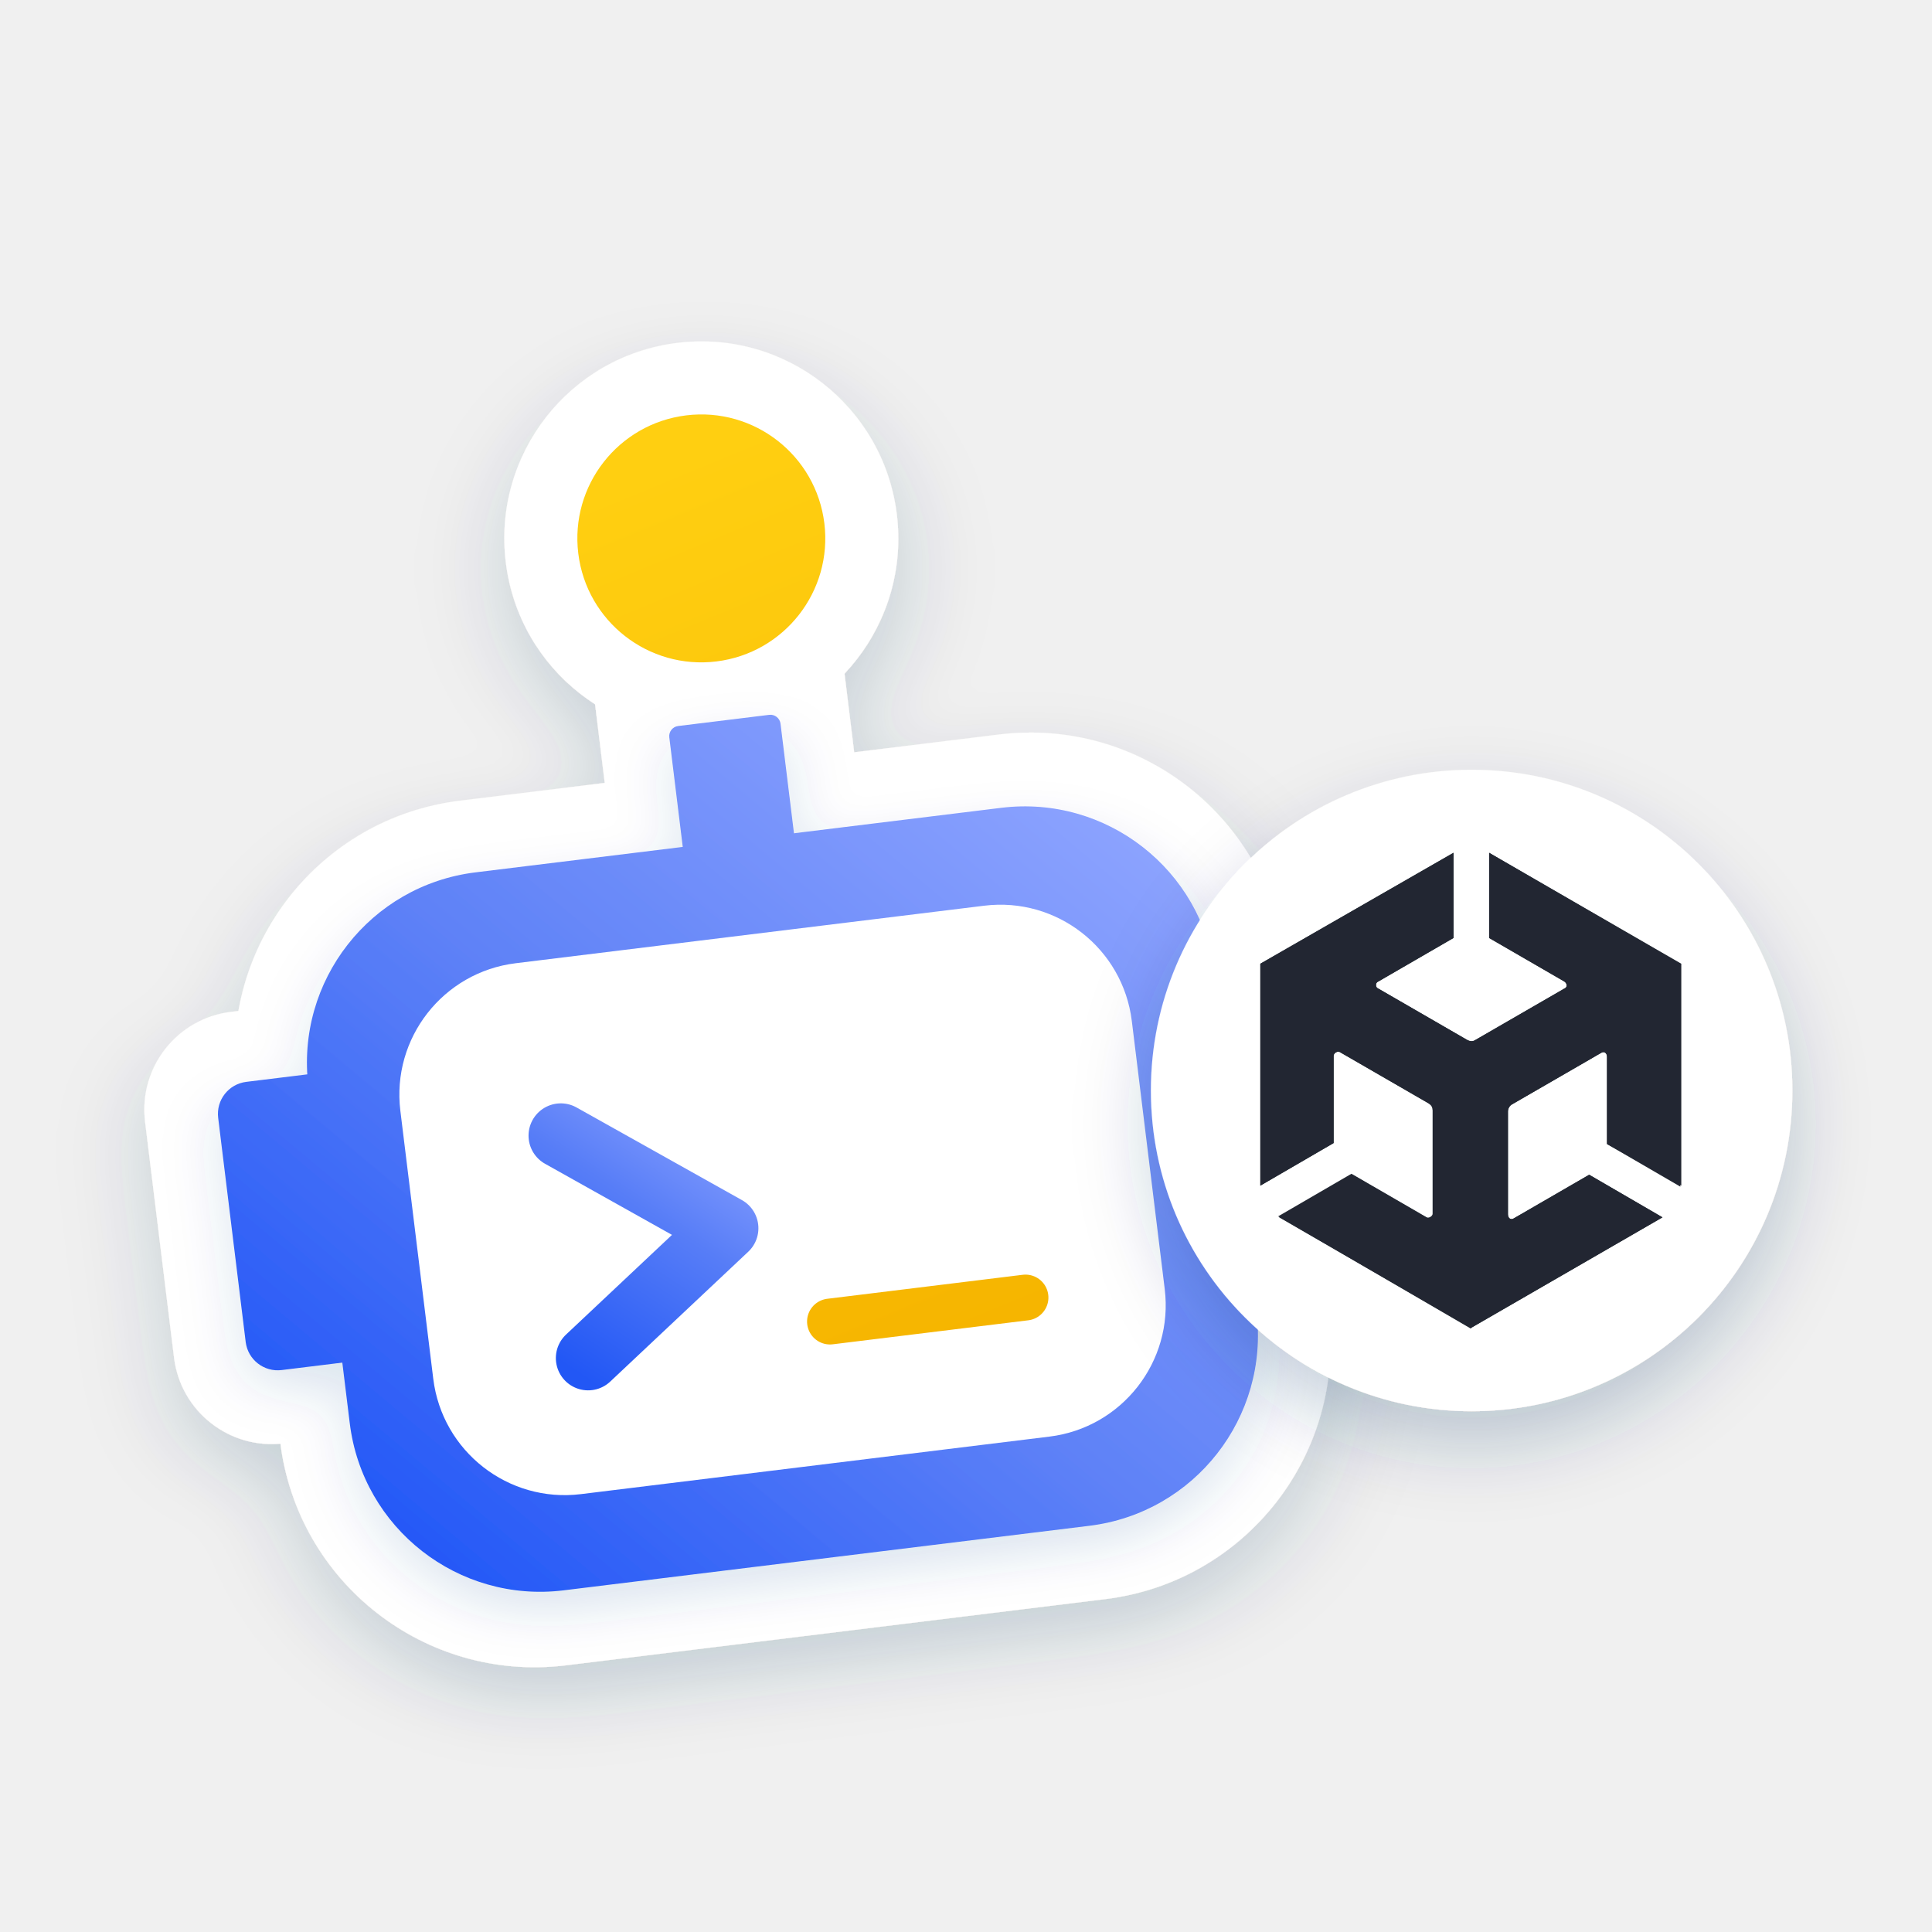
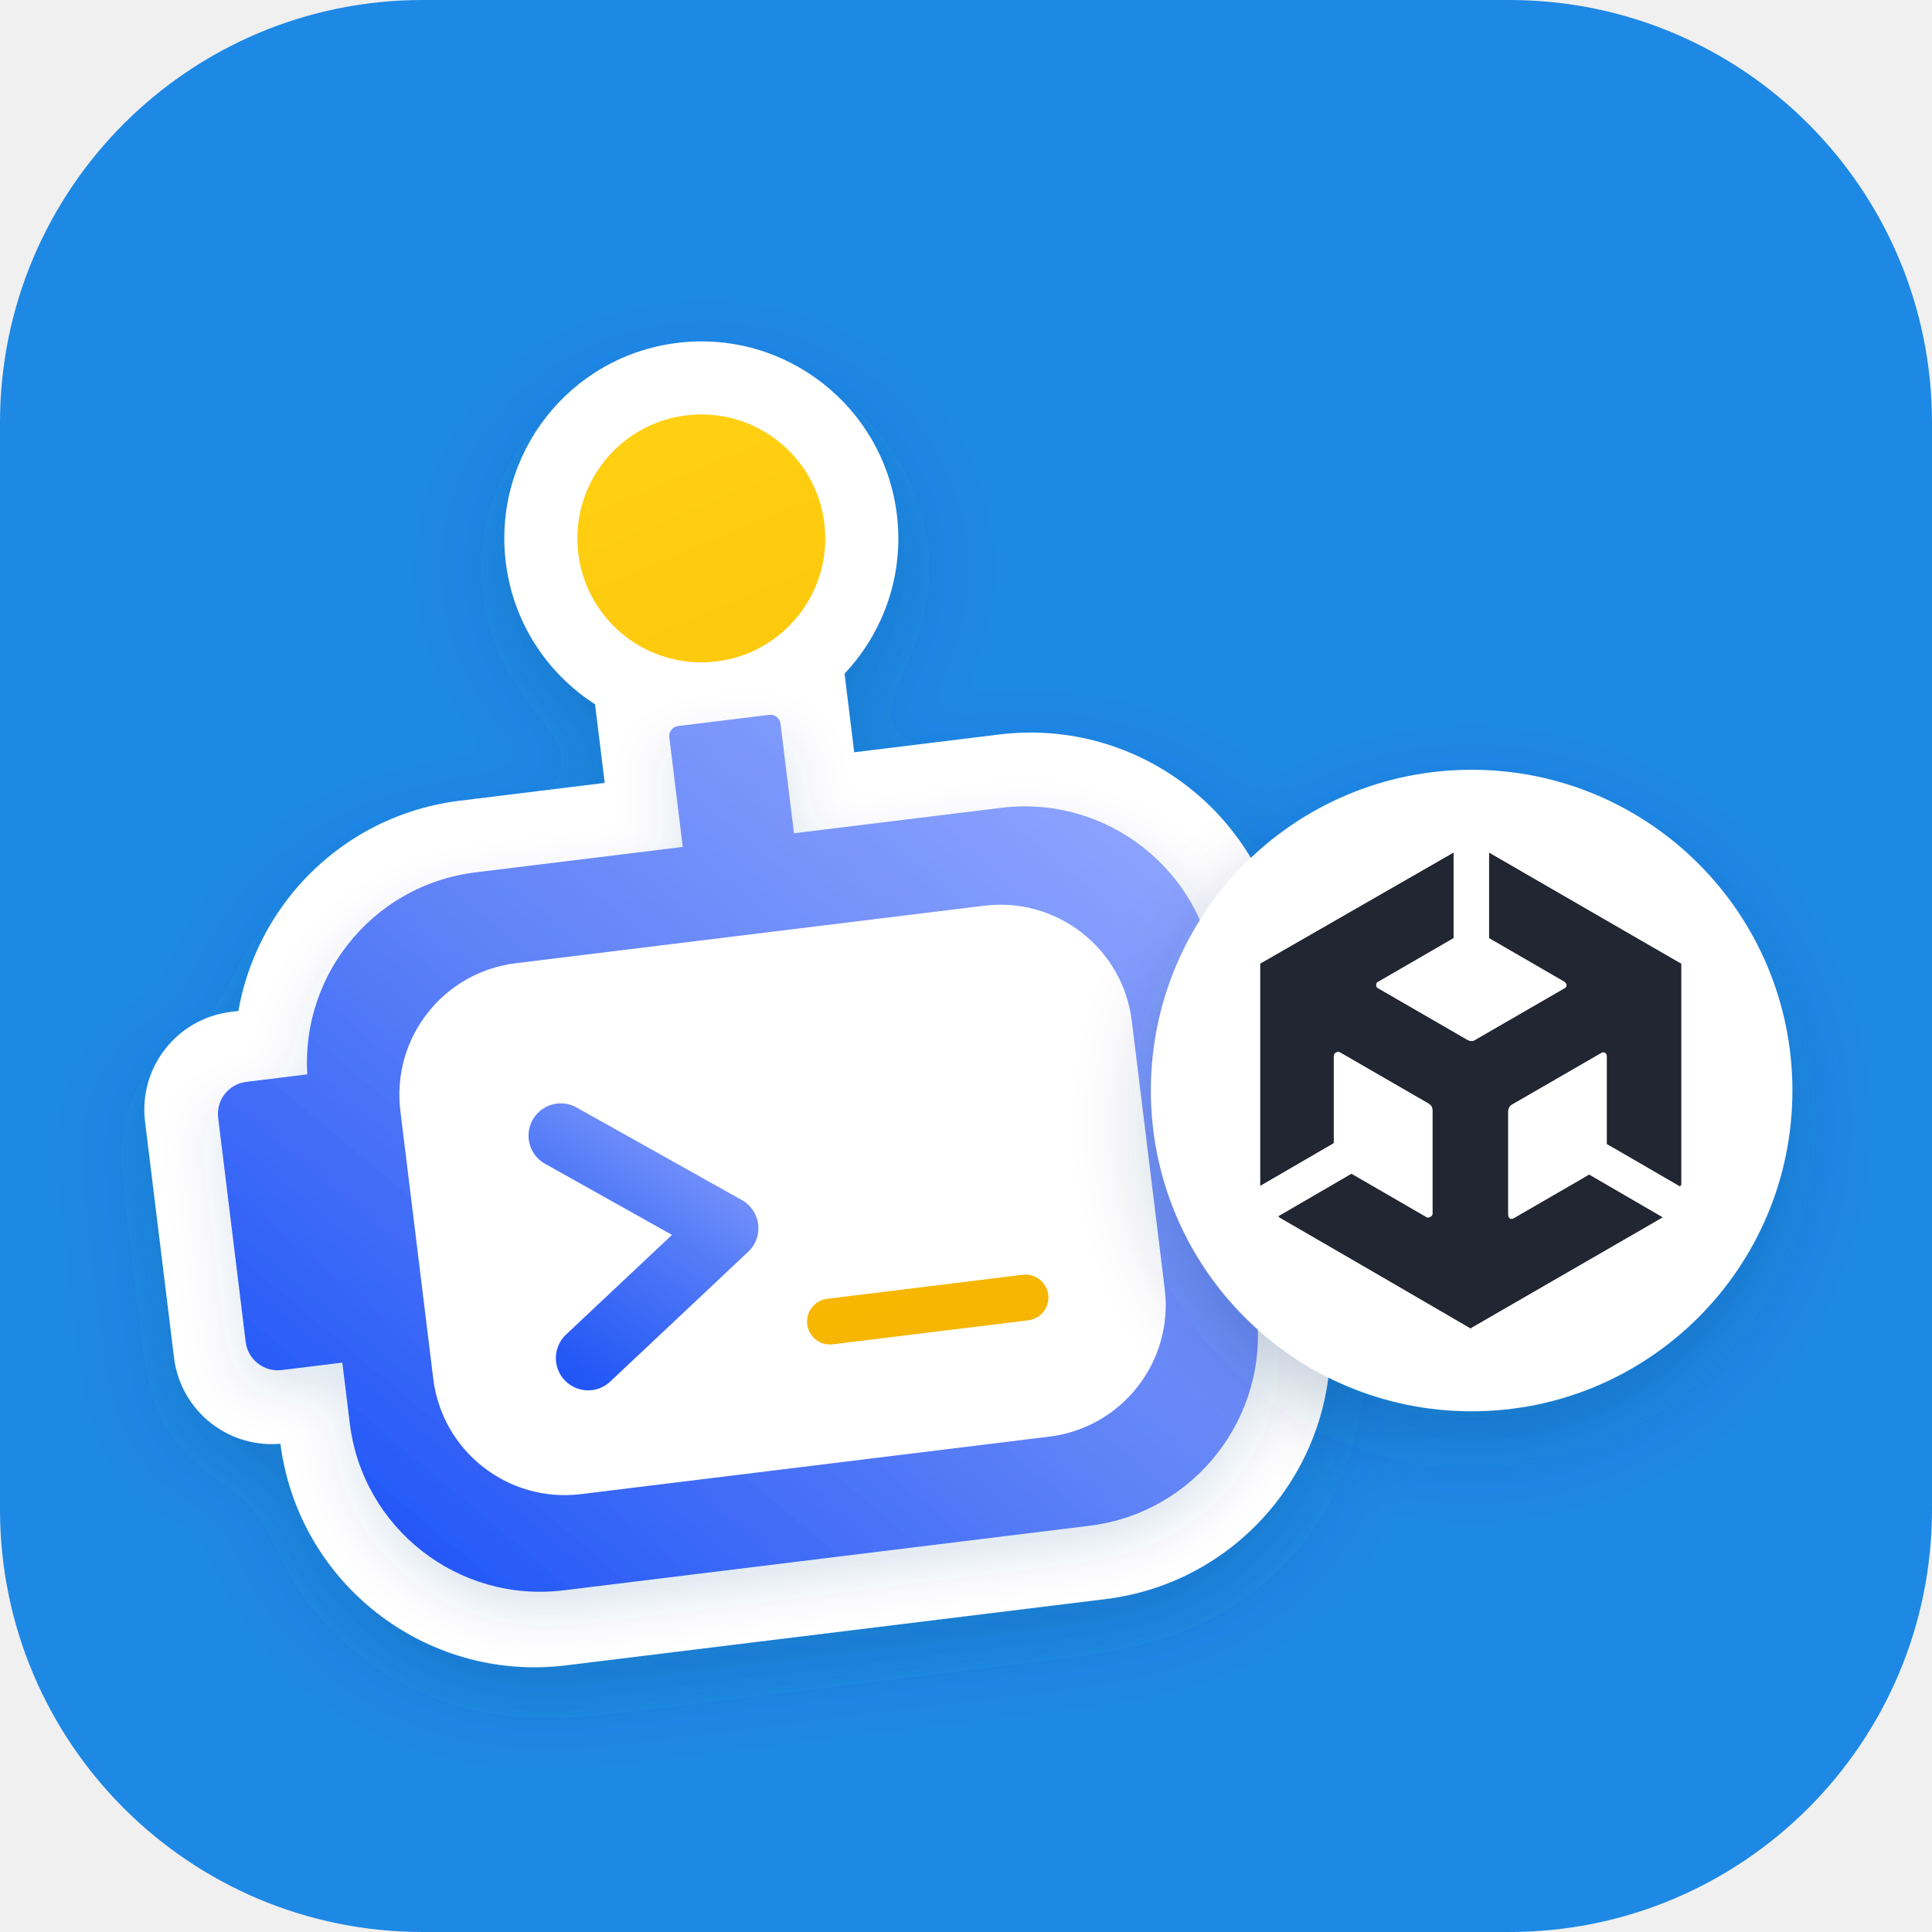
<svg xmlns="http://www.w3.org/2000/svg" viewBox="0 0 1024 1024" fill="none" role="img" aria-labelledby="title desc">
  <defs>
    <linearGradient id="robot-blue" x1="246" y1="774" x2="698" y2="351" gradientUnits="userSpaceOnUse">
      <stop offset="0" stop-color="#2458f7" />
      <stop offset=".48" stop-color="#5f82f7" />
      <stop offset="1" stop-color="#8fa5ff" />
    </linearGradient>
    <linearGradient id="robot-mark" x1="355" y1="687" x2="470" y2="553" gradientUnits="userSpaceOnUse">
      <stop offset="0" stop-color="#2257f5" />
      <stop offset=".58" stop-color="#577df7" />
      <stop offset="1" stop-color="#8ca2ff" />
    </linearGradient>
    <linearGradient id="robot-yellow" x1="447" y1="196" x2="592" y2="721" gradientUnits="userSpaceOnUse">
      <stop offset="0" stop-color="#ffcf11" />
      <stop offset="1" stop-color="#f6b500" />
    </linearGradient>
    <filter id="robot-shadow" x="-12%" y="-12%" width="124%" height="124%">
      <feDropShadow dx="0" dy="18" stdDeviation="24" flood-color="#0b3d62" flood-opacity=".18" />
    </filter>
    <filter id="soft-lift" x="-10%" y="-10%" width="120%" height="120%">
      <feDropShadow dx="0" dy="12" stdDeviation="16" flood-color="#163a88" flood-opacity=".14" />
    </filter>
    <filter id="badge-shadow" x="-18%" y="-18%" width="136%" height="136%">
      <feDropShadow dx="0" dy="18" stdDeviation="20" flood-color="#0b3d62" flood-opacity=".22" />
    </filter>
  </defs>
+   <rect width="1024" height="1024" rx="224" fill="#1E88E5" />
  <g transform="translate(-40 70) rotate(-7 512 612) scale(.9)">
    <g filter="url(#robot-shadow)">
      <rect x="201" y="365" width="622" height="513" rx="151" fill="#fff" />
      <rect x="145" y="472" width="136" height="256" rx="58" fill="#fff" />
      <rect x="743" y="472" width="136" height="256" rx="58" fill="#fff" />
      <rect x="438" y="270" width="148" height="182" rx="2" fill="#fff" />
      <circle cx="512" cy="229" r="116" fill="#fff" />
    </g>
    <g filter="url(#soft-lift)">
      <rect x="243" y="408" width="538" height="426" rx="113" fill="url(#robot-blue)" />
      <rect x="188" y="514" width="90" height="171" rx="19" fill="url(#robot-blue)" />
      <rect x="746" y="514" width="90" height="171" rx="19" fill="url(#robot-blue)" />
      <rect x="479" y="337" width="66" height="119" rx="6" fill="url(#robot-blue)" />
    </g>
    <rect x="295" y="464" width="434" height="315" rx="78" fill="#fff" />
    <circle cx="512" cy="229" r="73" fill="url(#robot-yellow)" />
    <path d="M387 568 477 634 387 700" stroke="url(#robot-mark)" stroke-width="38" stroke-linecap="round" stroke-linejoin="round" />
    <path d="M531 696h116" stroke="url(#robot-yellow)" stroke-width="27" stroke-linecap="round" />
  </g>
  <g filter="url(#badge-shadow)">
    <circle cx="780" cy="578" r="170" fill="#fff" />
    <g transform="translate(668 452) scale(.15)" fill="#222832">
      <path d="m1487.5 1176.1v-784.1l-679-392v301l266 154c10.5 7 10.5 21.1 0 24.6l-315 182c-10.5 7-21 3.5-28 0l-315-182c-10.5-3.5-10.5-21.1 0-24.6l266-154v-301l-682.5 392v784.1-3.5 3.5l259-150.5v-308c0-10.5 14-17.5 21-14l315 182c10.5 7 14 14 14 24.5v364c0 10.5-14 17.5-21 14l-266-154-259 150.5 679 395.6 679-392.1-259-150.5-266 154c-10.5 7-21 0-21-14v-364c0-10.5 7-21 14-24.5l315-182c10.5-7 21 0 21 14v308z" />
      <path d="m742 1680.2l679-392.1-259-150.5-266 154c-10.5 7-21 0-21-14v-364c0-10.5 7-21 14-24.5l315-182c10.5-7 21 0 21 14v308l259 150.5v-787.6l-742 430.6z" />
      <path d="m808.5 0v301l266 154c10.5 7 10.5 21.1 0 24.6l-315 182c-10.5 7-21 3.5-28 0l-315-182c-10.5-3.5-10.5-21.1 0-24.6l266-154v-301l-682.5 392 742 430.6 742-430.6z" />
      <path d="m591.5 1291.6l-266-154-259 150.5 679 392.1v-857.6l-745.5-430.6v784.1-3.5 3.5l259-150.5v-308c0-10.5 14-17.5 21-14l315 182c10.5 7 14 14 14 24.5v364c3.5 14-7 24.5-17.5 17.5z" />
    </g>
  </g>
</svg>
